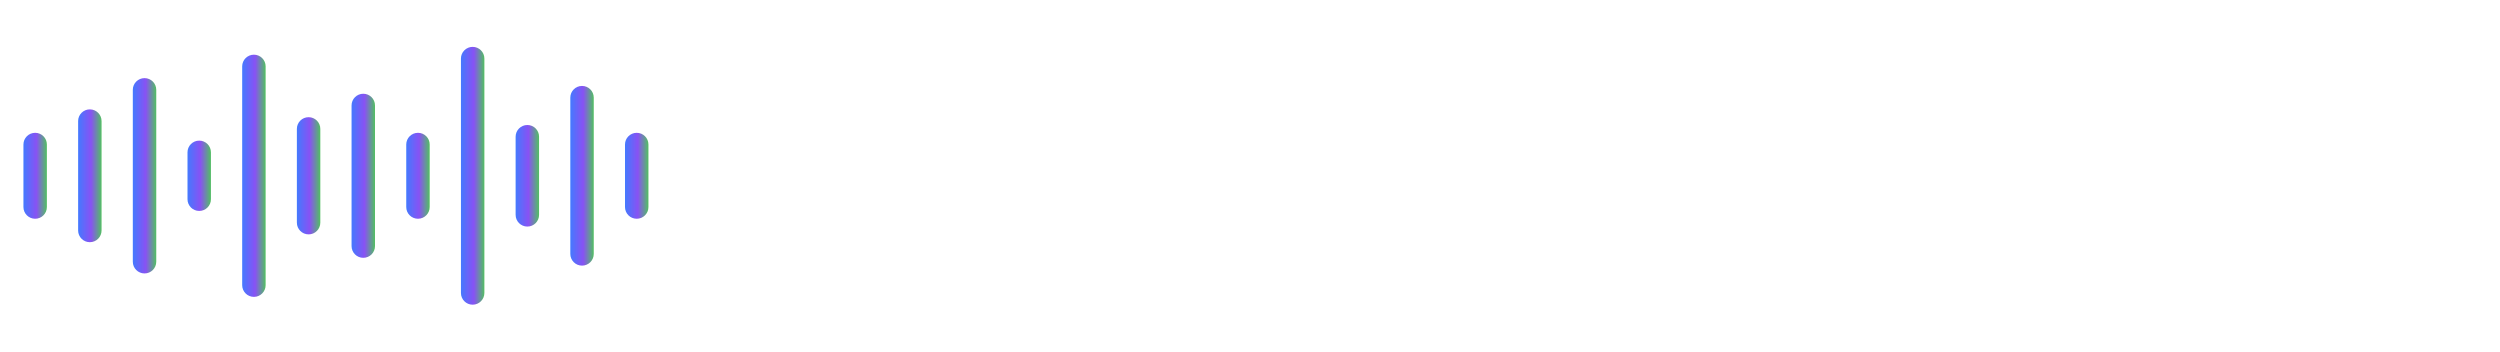
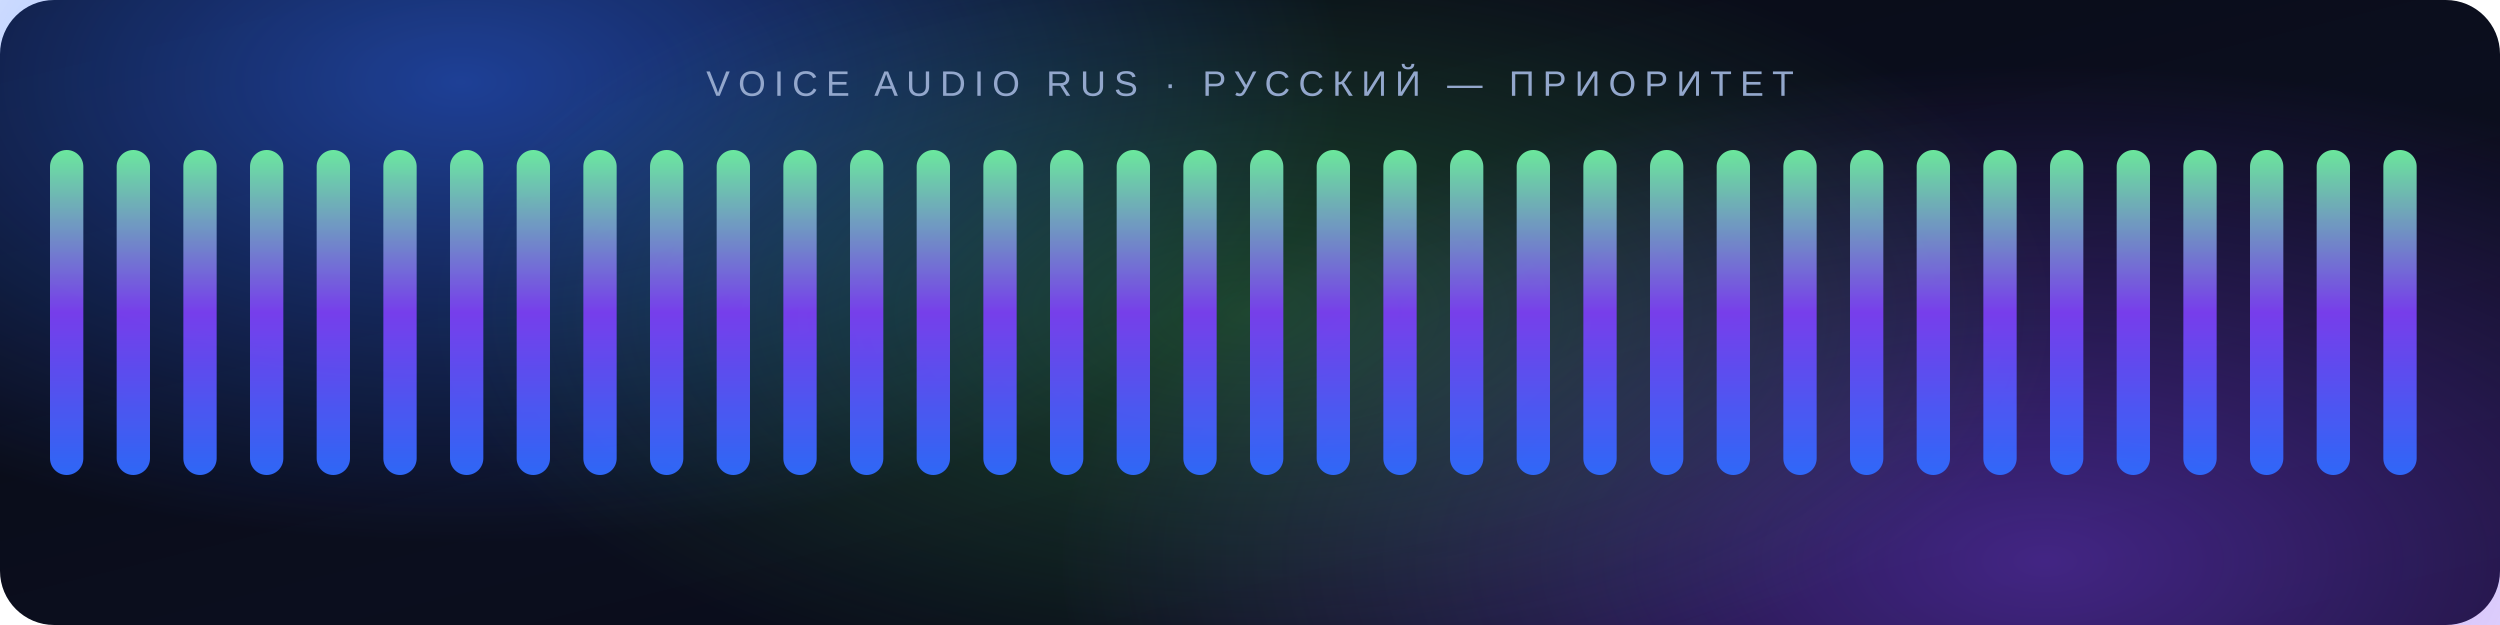
- <svg xmlns="http://www.w3.org/2000/svg" viewBox="0 0 640 90" width="640" height="90" role="img" aria-label="Voice Audio Rus waveform">
+ <svg xmlns="http://www.w3.org/2000/svg" viewBox="0 0 1200 300" width="100%" height="auto" role="img" aria-label="Voice Audio Rus — анимированный эквалайзер">
  <defs>
-     <linearGradient id="g" x1="0" y1="0" x2="1" y2="0">
+     <linearGradient id="vabg" x1="0" y1="0" x2="1" y2="1">
+       <stop offset="0" stop-color="#080a12" />
+       <stop offset="0.55" stop-color="#0b0e1e" />
+       <stop offset="1" stop-color="#080a12" />
+     </linearGradient>
+     <linearGradient id="vabar" x1="0" y1="1" x2="0" y2="0">
      <stop offset="0" stop-color="#2f6bff" />
-       <stop offset="0.55" stop-color="#7b3ff2" />
-       <stop offset="1" stop-color="#3fb950" />
+       <stop offset="0.5" stop-color="#7b3ff2" />
+       <stop offset="1" stop-color="#6ff0a1" />
    </linearGradient>
+     <radialGradient id="vaglowA">
+       <stop offset="0" stop-color="#2f6bff" stop-opacity=".55" />
+       <stop offset="1" stop-color="#2f6bff" stop-opacity="0" />
+     </radialGradient>
+     <radialGradient id="vaglowB">
+       <stop offset="0" stop-color="#7b3ff2" stop-opacity=".5" />
+       <stop offset="1" stop-color="#7b3ff2" stop-opacity="0" />
+     </radialGradient>
+     <radialGradient id="vaglowC">
+       <stop offset="0" stop-color="#3fb950" stop-opacity=".32" />
+       <stop offset="1" stop-color="#3fb950" stop-opacity="0" />
+     </radialGradient>
  </defs>
  <style>
-     .bar { fill: url(#g); opacity: .9; }
+     .vb { fill: url(#vabar); transform-box: fill-box; transform-origin: center bottom; animation: vaeq 1.6s ease-in-out infinite; opacity: .95; }
+     .vg { animation: vafloat 9s ease-in-out infinite; }
+     @keyframes vaeq { 0%, 100% { transform: scaleY(.16); } 50% { transform: scaleY(1); } }
+     @keyframes vafloat { 0%, 100% { transform: translate(0, 0); } 50% { transform: translate(18px, -12px); } }
+     @media (prefers-reduced-motion: reduce) { .vb, .vg { animation: none; } }
  </style>
+   <rect width="1200" height="300" rx="26" fill="url(#vabg)" />
+   <ellipse class="vg" cx="220" cy="40" rx="430" ry="220" fill="url(#vaglowA)" />
+   <ellipse class="vg" cx="980" cy="270" rx="470" ry="240" fill="url(#vaglowB)" style="animation-duration:12s" />
+   <ellipse class="vg" cx="600" cy="150" rx="390" ry="190" fill="url(#vaglowC)" style="animation-duration:15s" />
+   <text x="600" y="46" text-anchor="middle" font-family="ui-sans-serif, system-ui, Segoe UI, Arial, sans-serif" font-size="17" letter-spacing="4" fill="#93a7cc">VOICE AUDIO RUS · РУССКИЙ — ПРИОРИТЕТ</text>
  <g>
-     <rect class="bar" x="6" y="34" width="6" height="22" rx="3">
-       <animate attributeName="height" values="22;52;18;60;22" dur="2.4s" begin="0s" repeatCount="indefinite" />
-       <animate attributeName="y" values="34;19;36;15;34" dur="2.4s" begin="0s" repeatCount="indefinite" />
-     </rect>
-     <rect class="bar" x="20" y="28" width="6" height="34" rx="3">
-       <animate attributeName="height" values="34;14;58;24;34" dur="1.9s" begin=".1s" repeatCount="indefinite" />
-       <animate attributeName="y" values="28;38;16;33;28" dur="1.9s" begin=".1s" repeatCount="indefinite" />
-     </rect>
-     <rect class="bar" x="34" y="20" width="6" height="50" rx="3">
-       <animate attributeName="height" values="50;72;26;44;50" dur="2.8s" begin=".3s" repeatCount="indefinite" />
-       <animate attributeName="y" values="20;9;32;23;20" dur="2.8s" begin=".3s" repeatCount="indefinite" />
-     </rect>
-     <rect class="bar" x="48" y="36" width="6" height="18" rx="3">
-       <animate attributeName="height" values="18;40;12;46;18" dur="1.6s" begin=".2s" repeatCount="indefinite" />
-       <animate attributeName="y" values="36;25;39;22;36" dur="1.6s" begin=".2s" repeatCount="indefinite" />
-     </rect>
-     <rect class="bar" x="62" y="14" width="6" height="62" rx="3">
-       <animate attributeName="height" values="62;30;76;40;62" dur="3.1s" begin=".5s" repeatCount="indefinite" />
-       <animate attributeName="y" values="14;30;7;25;14" dur="3.1s" begin=".5s" repeatCount="indefinite" />
-     </rect>
-     <rect class="bar" x="76" y="30" width="6" height="30" rx="3">
-       <animate attributeName="height" values="30;54;20;36;30" dur="2.1s" begin=".7s" repeatCount="indefinite" />
-       <animate attributeName="y" values="30;18;35;27;30" dur="2.1s" begin=".7s" repeatCount="indefinite" />
-     </rect>
-     <rect class="bar" x="90" y="24" width="6" height="42" rx="3">
-       <animate attributeName="height" values="42;16;64;28;42" dur="2.6s" begin=".4s" repeatCount="indefinite" />
-       <animate attributeName="y" values="24;37;13;31;24" dur="2.6s" begin=".4s" repeatCount="indefinite" />
-     </rect>
-     <rect class="bar" x="104" y="34" width="6" height="22" rx="3">
-       <animate attributeName="height" values="22;48;16;56;22" dur="1.8s" begin=".6s" repeatCount="indefinite" />
-       <animate attributeName="y" values="34;21;37;17;34" dur="1.8s" begin=".6s" repeatCount="indefinite" />
-     </rect>
-     <rect class="bar" x="118" y="12" width="6" height="66" rx="3">
-       <animate attributeName="height" values="66;36;80;48;66" dur="3.3s" begin=".2s" repeatCount="indefinite" />
-       <animate attributeName="y" values="12;27;5;21;12" dur="3.3s" begin=".2s" repeatCount="indefinite" />
-     </rect>
-     <rect class="bar" x="132" y="32" width="6" height="26" rx="3">
-       <animate attributeName="height" values="26;60;18;38;26" dur="2.2s" begin=".8s" repeatCount="indefinite" />
-       <animate attributeName="y" values="32;15;36;26;32" dur="2.2s" begin=".8s" repeatCount="indefinite" />
-     </rect>
-     <rect class="bar" x="146" y="22" width="6" height="46" rx="3">
-       <animate attributeName="height" values="46;20;70;32;46" dur="2.9s" begin=".3s" repeatCount="indefinite" />
-       <animate attributeName="y" values="22;35;10;29;22" dur="2.9s" begin=".3s" repeatCount="indefinite" />
-     </rect>
-     <rect class="bar" x="160" y="34" width="6" height="22" rx="3">
-       <animate attributeName="height" values="22;44;14;50;22" dur="1.7s" begin=".5s" repeatCount="indefinite" />
-       <animate attributeName="y" values="34;23;38;20;34" dur="1.7s" begin=".5s" repeatCount="indefinite" />
-     </rect>
+     <rect class="vb" x="24" y="72" width="16" height="156" rx="8" style="animation-delay:-0.00s" />
+     <rect class="vb" x="56" y="72" width="16" height="156" rx="8" style="animation-delay:-0.18s" />
+     <rect class="vb" x="88" y="72" width="16" height="156" rx="8" style="animation-delay:-0.36s" />
+     <rect class="vb" x="120" y="72" width="16" height="156" rx="8" style="animation-delay:-0.54s" />
+     <rect class="vb" x="152" y="72" width="16" height="156" rx="8" style="animation-delay:-0.72s" />
+     <rect class="vb" x="184" y="72" width="16" height="156" rx="8" style="animation-delay:-0.90s" />
+     <rect class="vb" x="216" y="72" width="16" height="156" rx="8" style="animation-delay:-1.08s" />
+     <rect class="vb" x="248" y="72" width="16" height="156" rx="8" style="animation-delay:-1.26s" />
+     <rect class="vb" x="280" y="72" width="16" height="156" rx="8" style="animation-delay:-1.44s" />
+     <rect class="vb" x="312" y="72" width="16" height="156" rx="8" style="animation-delay:-1.62s" />
+     <rect class="vb" x="344" y="72" width="16" height="156" rx="8" style="animation-delay:-0.09s" />
+     <rect class="vb" x="376" y="72" width="16" height="156" rx="8" style="animation-delay:-0.27s" />
+     <rect class="vb" x="408" y="72" width="16" height="156" rx="8" style="animation-delay:-0.45s" />
+     <rect class="vb" x="440" y="72" width="16" height="156" rx="8" style="animation-delay:-0.63s" />
+     <rect class="vb" x="472" y="72" width="16" height="156" rx="8" style="animation-delay:-0.81s" />
+     <rect class="vb" x="504" y="72" width="16" height="156" rx="8" style="animation-delay:-0.99s" />
+     <rect class="vb" x="536" y="72" width="16" height="156" rx="8" style="animation-delay:-1.17s" />
+     <rect class="vb" x="568" y="72" width="16" height="156" rx="8" style="animation-delay:-1.35s" />
+     <rect class="vb" x="600" y="72" width="16" height="156" rx="8" style="animation-delay:-1.53s" />
+     <rect class="vb" x="632" y="72" width="16" height="156" rx="8" style="animation-delay:-0.05s" />
+     <rect class="vb" x="664" y="72" width="16" height="156" rx="8" style="animation-delay:-0.23s" />
+     <rect class="vb" x="696" y="72" width="16" height="156" rx="8" style="animation-delay:-0.41s" />
+     <rect class="vb" x="728" y="72" width="16" height="156" rx="8" style="animation-delay:-0.59s" />
+     <rect class="vb" x="760" y="72" width="16" height="156" rx="8" style="animation-delay:-0.77s" />
+     <rect class="vb" x="792" y="72" width="16" height="156" rx="8" style="animation-delay:-0.95s" />
+     <rect class="vb" x="824" y="72" width="16" height="156" rx="8" style="animation-delay:-1.13s" />
+     <rect class="vb" x="856" y="72" width="16" height="156" rx="8" style="animation-delay:-1.31s" />
+     <rect class="vb" x="888" y="72" width="16" height="156" rx="8" style="animation-delay:-1.49s" />
+     <rect class="vb" x="920" y="72" width="16" height="156" rx="8" style="animation-delay:-0.14s" />
+     <rect class="vb" x="952" y="72" width="16" height="156" rx="8" style="animation-delay:-0.32s" />
+     <rect class="vb" x="984" y="72" width="16" height="156" rx="8" style="animation-delay:-0.50s" />
+     <rect class="vb" x="1016" y="72" width="16" height="156" rx="8" style="animation-delay:-0.68s" />
+     <rect class="vb" x="1048" y="72" width="16" height="156" rx="8" style="animation-delay:-0.86s" />
+     <rect class="vb" x="1080" y="72" width="16" height="156" rx="8" style="animation-delay:-1.04s" />
+     <rect class="vb" x="1112" y="72" width="16" height="156" rx="8" style="animation-delay:-1.22s" />
+     <rect class="vb" x="1144" y="72" width="16" height="156" rx="8" style="animation-delay:-1.40s" />
  </g>
</svg>
